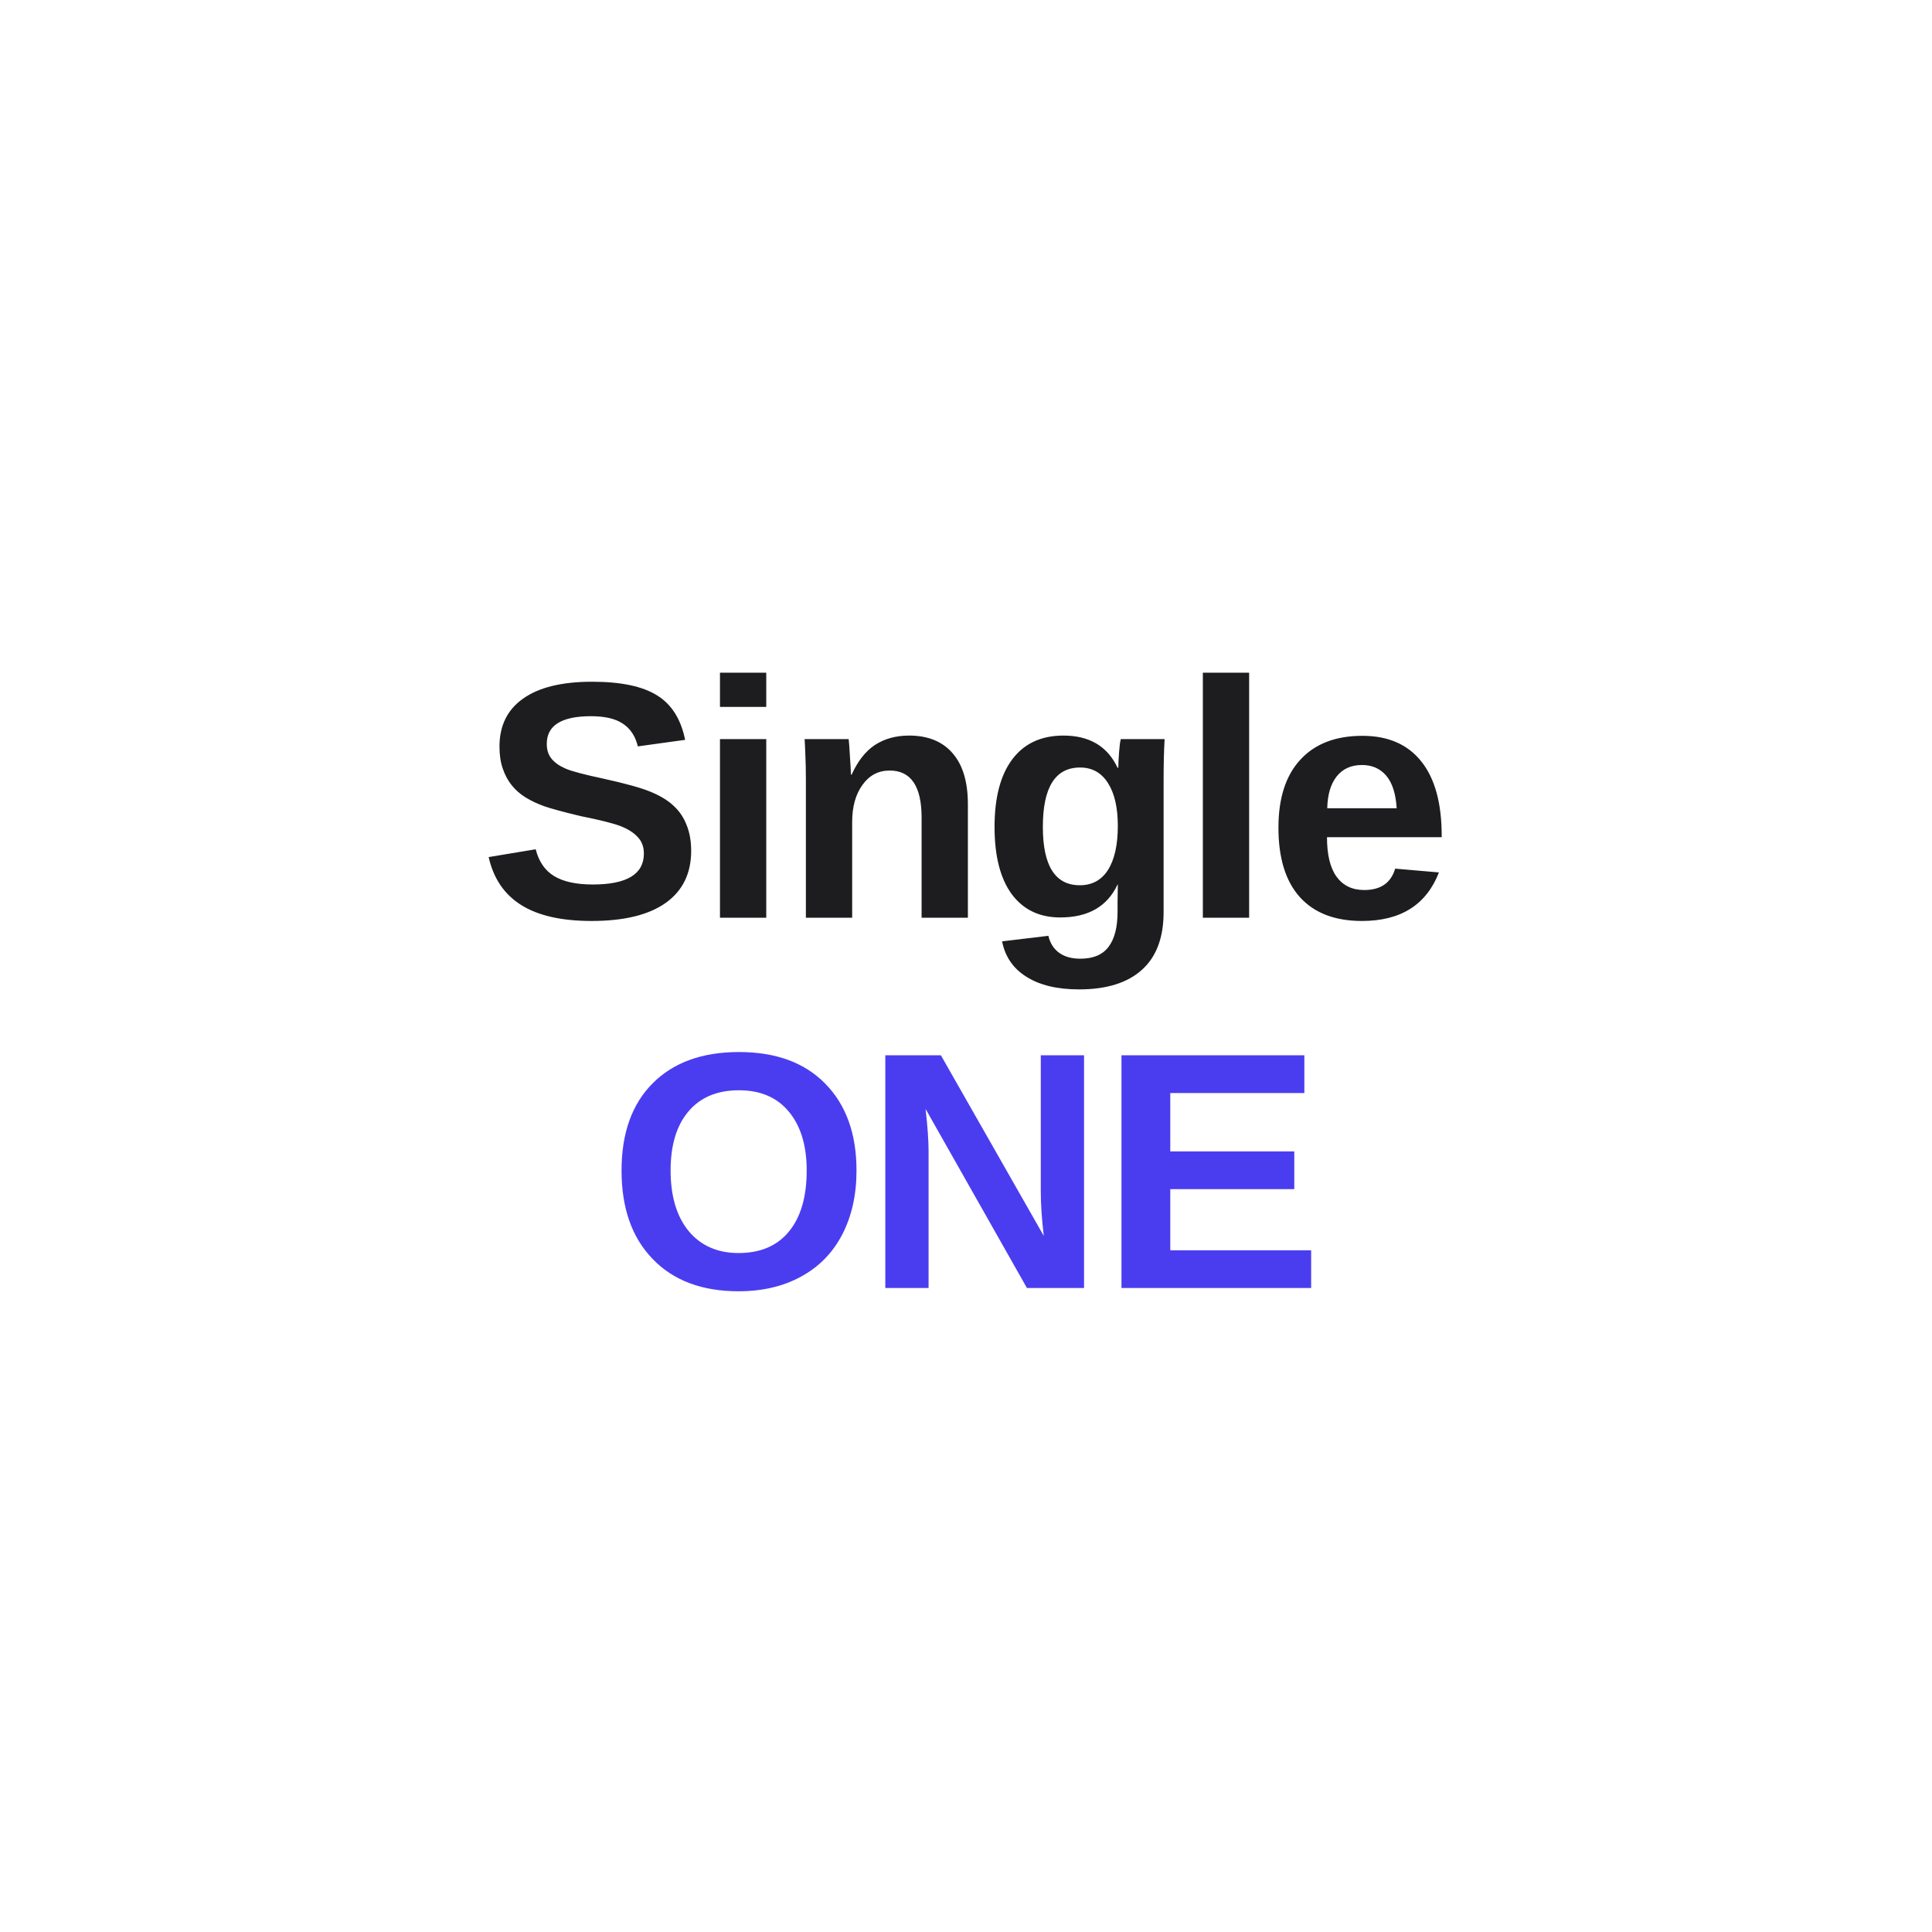
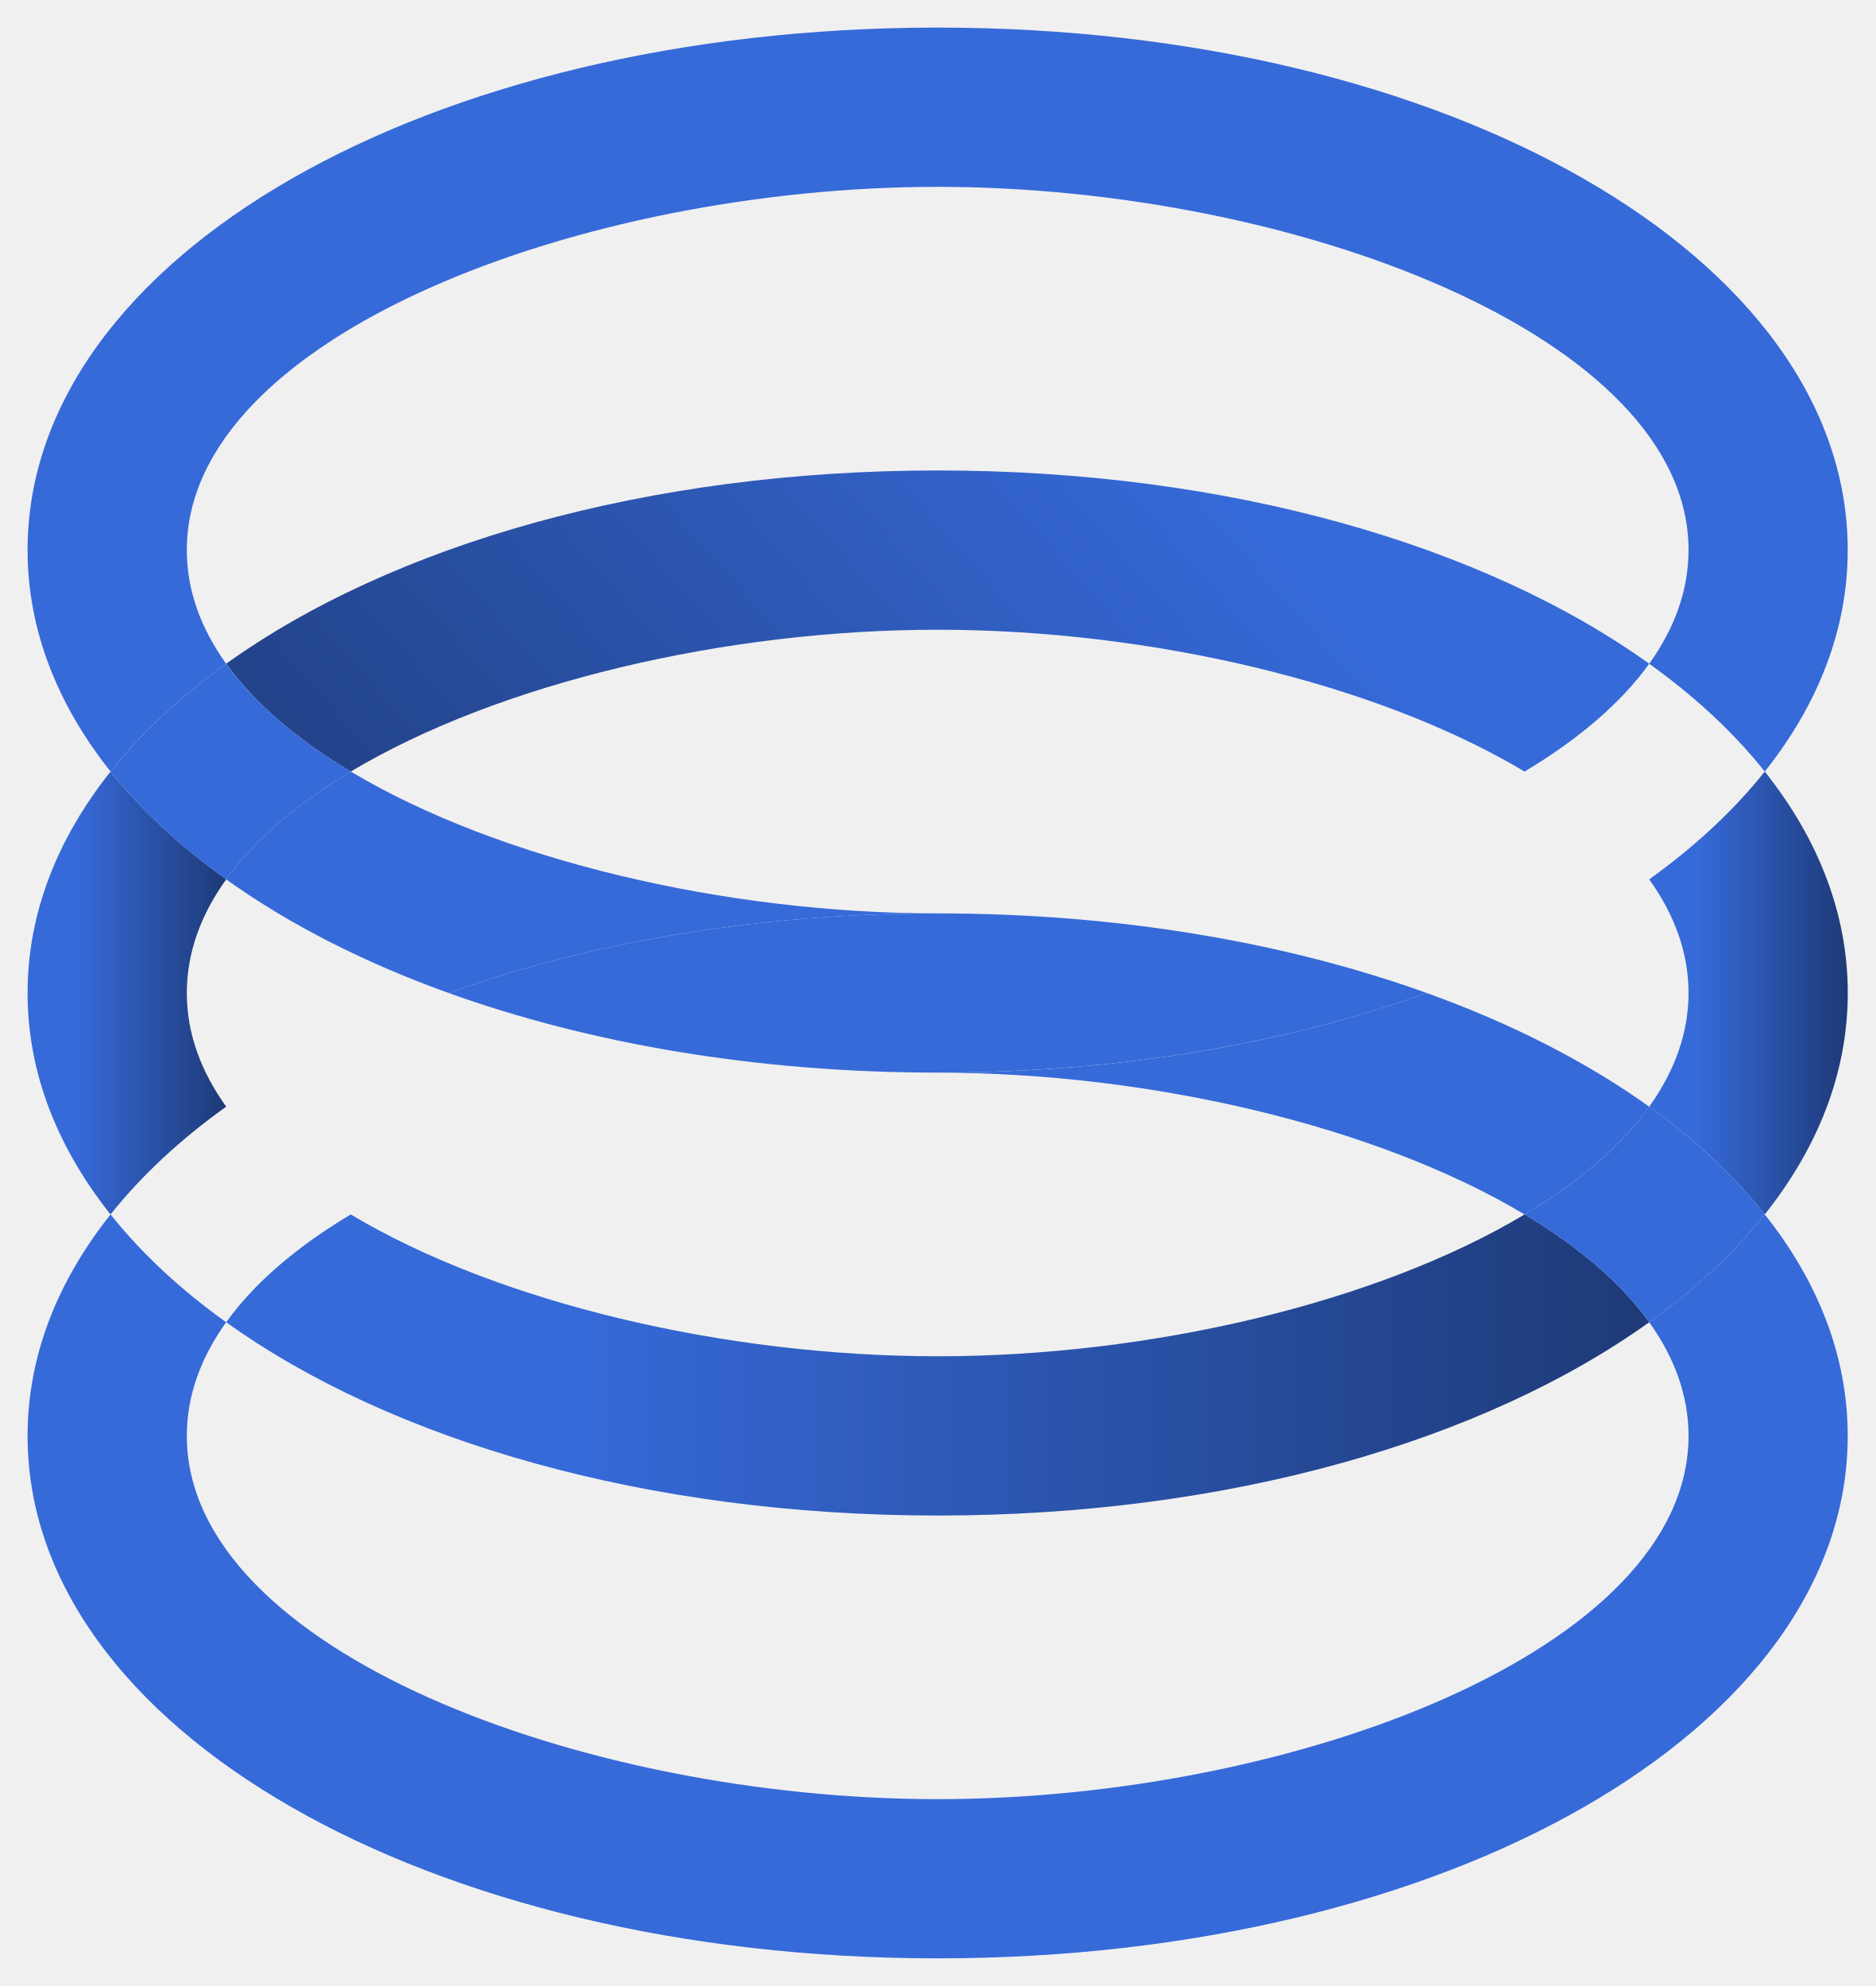
- <svg xmlns="http://www.w3.org/2000/svg" viewBox="0 0 120 120">
-   <rect width="120" height="120" fill="#ffffff" />
-   <text x="60" y="57" text-anchor="middle" font-family="Pretendard, Arial, sans-serif" font-weight="800" font-size="21" fill="#1d1d1f" letter-spacing="-0.5">Single</text>
-   <text x="60" y="80" text-anchor="middle" font-family="Pretendard, Arial, sans-serif" font-weight="800" font-size="21" fill="#4a3df0" letter-spacing="-0.5">ONE</text>
+ <svg xmlns="http://www.w3.org/2000/svg" width="34" height="36" viewBox="-0.5 -0.5 34 36" fill="none">
+   <g clip-path="url(#clip0_2099_894)">
+     <path d="M16.501 24.085C12.653 24.085 8.545 23.119 5.859 21.514C4.898 22.088 4.119 22.745 3.601 23.468C6.6 25.617 11.223 26.972 16.501 26.972C21.777 26.972 26.4 25.617 29.401 23.468C28.882 22.745 28.102 22.088 27.142 21.514C24.456 23.119 20.348 24.085 16.501 24.085Z" fill="url(#paint0_linear_2099_894)" />
+     <path d="M29.401 15.44C29.858 16.078 30.114 16.768 30.114 17.5C30.114 18.232 29.858 18.922 29.401 19.56C30.23 20.154 30.935 20.809 31.496 21.514C32.461 20.301 33.001 18.944 33.001 17.5C33.001 16.056 32.462 14.699 31.496 13.486C30.935 14.19 30.231 14.845 29.401 15.44Z" fill="url(#paint1_linear_2099_894)" />
+     <path d="M3.601 11.531C4.119 12.255 4.898 12.911 5.859 13.486C8.545 11.881 12.653 10.915 16.501 10.915C20.348 10.915 24.456 11.881 27.141 13.486C28.102 12.911 28.882 12.255 29.401 11.531C26.4 9.382 21.777 8.028 16.501 8.028C11.223 8.028 6.6 9.382 3.601 11.531Z" fill="url(#paint2_linear_2099_894)" />
+     <path d="M0 17.5C0 18.944 0.539 20.301 1.504 21.514C2.066 20.809 2.77 20.154 3.601 19.56C3.143 18.922 2.887 18.232 2.887 17.5C2.887 16.768 3.143 16.078 3.601 15.44C2.77 14.845 2.066 14.19 1.504 13.486C0.539 14.699 0 16.056 0 17.5Z" fill="url(#paint3_linear_2099_894)" />
+     <path d="M16.5 16.057C12.653 16.057 8.545 15.091 5.86 13.486C4.898 14.06 4.119 14.716 3.6 15.44C4.732 16.25 6.093 16.946 7.634 17.5C10.18 16.585 13.213 16.057 16.5 16.057Z" fill="#366AD9" />
+     <path d="M3.6 11.532C3.143 10.894 2.887 10.204 2.887 9.471C2.887 5.591 10.061 2.887 16.5 2.887C22.939 2.887 30.114 5.591 30.114 9.471C30.114 10.204 29.858 10.894 29.401 11.532C30.231 12.126 30.936 12.781 31.496 13.486C32.461 12.273 33 10.915 33 9.471C33 4.16 25.753 0 16.5 0C7.248 0 0 4.16 0 9.471C0 10.915 0.539 12.273 1.505 13.486C2.065 12.781 2.77 12.126 3.6 11.532Z" fill="#366AD9" />
+     <path d="M3.6 15.44C4.119 14.717 4.898 14.06 5.86 13.486C4.898 12.912 4.119 12.255 3.6 11.532C2.77 12.126 2.065 12.781 1.505 13.486C2.065 14.19 2.77 14.846 3.6 15.44Z" fill="#366AD9" />
+     <path d="M29.401 23.468C29.858 24.106 30.114 24.796 30.114 25.528C30.114 29.409 22.939 32.113 16.5 32.113C10.061 32.113 2.887 29.409 2.887 25.528C2.887 24.796 3.143 24.106 3.6 23.468C2.77 22.874 2.065 22.218 1.505 21.514C0.539 22.727 0 24.084 0 25.528C0 30.839 7.248 34.999 16.5 34.999C25.753 34.999 33 30.839 33 25.528C33 24.084 32.461 22.727 31.496 21.514C30.935 22.218 30.231 22.874 29.401 23.468Z" fill="#366AD9" />
+     <path d="M16.5 18.944C20.348 18.944 24.456 19.909 27.141 21.514C28.103 20.939 28.882 20.284 29.401 19.561C28.269 18.75 26.908 18.054 25.367 17.5C22.821 18.416 19.788 18.944 16.5 18.944Z" fill="#366AD9" />
+     <path d="M29.401 19.56C28.882 20.284 28.103 20.94 27.141 21.514C28.103 22.089 28.882 22.745 29.401 23.468C30.231 22.874 30.935 22.218 31.496 21.514C30.935 20.81 30.231 20.155 29.401 19.56Z" fill="#366AD9" />
+     <path d="M16.5 18.943C19.788 18.943 22.821 18.415 25.367 17.5C22.821 16.585 19.788 16.057 16.5 16.057C13.213 16.057 10.18 16.585 7.634 17.5C10.18 18.415 13.213 18.943 16.5 18.943Z" fill="#366AD9" />
+     <path d="M41.961 18.123C41.191 17.808 40.576 17.341 40.115 16.722C39.655 16.104 39.413 15.36 39.387 14.489H42.832C42.882 14.981 43.053 15.357 43.343 15.615C43.632 15.873 44.011 16.003 44.477 16.003C44.957 16.003 45.336 15.893 45.613 15.672C45.892 15.452 46.029 15.146 46.029 14.754C46.029 14.426 45.92 14.155 45.699 13.94C45.477 13.726 45.207 13.549 44.884 13.411C44.564 13.271 44.106 13.114 43.513 12.937C42.654 12.672 41.954 12.407 41.411 12.142C40.869 11.877 40.402 11.486 40.011 10.969C39.621 10.451 39.425 9.776 39.425 8.944C39.425 7.707 39.873 6.738 40.769 6.039C41.665 5.338 42.832 4.988 44.27 4.988C45.734 4.988 46.914 5.338 47.809 6.039C48.705 6.738 49.185 7.713 49.248 8.963H45.746C45.72 8.534 45.563 8.196 45.274 7.951C44.983 7.704 44.61 7.581 44.157 7.581C43.765 7.581 43.45 7.685 43.21 7.893C42.97 8.102 42.85 8.401 42.85 8.792C42.85 9.222 43.053 9.556 43.455 9.795C43.859 10.035 44.491 10.294 45.349 10.571C46.206 10.862 46.904 11.139 47.441 11.404C47.976 11.669 48.439 12.054 48.831 12.558C49.222 13.063 49.418 13.713 49.418 14.508C49.418 15.265 49.226 15.953 48.841 16.571C48.456 17.19 47.897 17.681 47.165 18.047C46.434 18.414 45.569 18.596 44.573 18.596C43.601 18.596 42.731 18.438 41.961 18.123Z" fill="black" />
+     <path d="M54.641 18.464H51.405V7.902H54.641V18.464ZM51.641 6.303C51.283 5.969 51.101 5.556 51.101 5.064C51.101 4.559 51.283 4.14 51.641 3.805C52.002 3.471 52.465 3.303 53.033 3.303C53.588 3.303 54.045 3.471 54.404 3.805C54.765 4.14 54.944 4.559 54.944 5.064C54.944 5.556 54.765 5.969 54.404 6.303C54.045 6.638 53.588 6.805 53.033 6.805C52.465 6.805 52.002 6.638 51.641 6.303Z" fill="black" />
+     <path d="M66.385 8.991C67.122 9.792 67.492 10.893 67.492 12.294V18.464H64.274V12.729C64.274 12.023 64.092 11.473 63.726 11.082C63.359 10.692 62.867 10.496 62.249 10.496C61.631 10.496 61.139 10.692 60.774 11.082C60.407 11.473 60.224 12.023 60.224 12.729V18.464H56.988V7.902H60.224V9.303C60.552 8.837 60.994 8.467 61.549 8.196C62.104 7.925 62.728 7.79 63.423 7.79C64.659 7.79 65.647 8.19 66.385 8.991Z" fill="black" />
+     <path d="M76.341 11.272C75.892 10.804 75.348 10.571 74.704 10.571C74.059 10.571 73.514 10.802 73.066 11.262C72.619 11.722 72.395 12.357 72.395 13.165C72.395 13.972 72.619 14.612 73.066 15.085C73.514 15.559 74.059 15.795 74.704 15.795C75.348 15.795 75.892 15.562 76.341 15.095C76.789 14.628 77.012 13.99 77.012 13.183C77.012 12.376 76.789 11.739 76.341 11.272ZM75.716 8.206C76.278 8.508 76.71 8.906 77.012 9.397V7.902H80.249V18.444C80.249 19.417 80.056 20.296 79.671 21.085C79.287 21.873 78.7 22.501 77.912 22.968C77.123 23.434 76.142 23.668 74.968 23.668C73.403 23.668 72.136 23.299 71.165 22.561C70.192 21.823 69.638 20.823 69.499 19.562H72.698C72.798 19.965 73.037 20.284 73.417 20.517C73.795 20.75 74.262 20.867 74.817 20.867C75.486 20.867 76.019 20.675 76.416 20.29C76.813 19.905 77.012 19.29 77.012 18.444V16.949C76.697 17.441 76.261 17.842 75.707 18.151C75.151 18.461 74.503 18.615 73.757 18.615C72.887 18.615 72.098 18.391 71.391 17.943C70.685 17.496 70.126 16.858 69.717 16.032C69.306 15.205 69.101 14.249 69.101 13.165C69.101 12.079 69.306 11.127 69.717 10.306C70.126 9.486 70.685 8.855 71.391 8.413C72.098 7.972 72.887 7.751 73.757 7.751C74.503 7.751 75.154 7.902 75.716 8.206Z" fill="black" />
+     <path d="M85.832 18.464H82.596V4.458H85.832V18.464Z" fill="black" />
+     <path d="M94.822 12.161C94.822 11.606 94.632 11.164 94.253 10.836C93.875 10.508 93.401 10.344 92.834 10.344C92.291 10.344 91.834 10.502 91.461 10.817C91.09 11.133 90.86 11.581 90.771 12.161H94.822ZM98.077 13.959H90.752C90.802 14.616 91.013 15.117 91.386 15.464C91.759 15.811 92.216 15.984 92.759 15.984C93.565 15.984 94.127 15.643 94.442 14.962H97.888C97.711 15.657 97.392 16.28 96.931 16.836C96.471 17.392 95.893 17.827 95.2 18.142C94.505 18.457 93.73 18.615 92.872 18.615C91.836 18.615 90.916 18.395 90.109 17.953C89.3 17.51 88.671 16.881 88.216 16.06C87.762 15.24 87.534 14.281 87.534 13.183C87.534 12.086 87.758 11.126 88.206 10.306C88.654 9.486 89.281 8.855 90.09 8.414C90.897 7.972 91.825 7.751 92.872 7.751C93.894 7.751 94.803 7.966 95.597 8.395C96.392 8.824 97.014 9.436 97.462 10.23C97.91 11.025 98.133 11.953 98.133 13.013C98.133 13.316 98.114 13.631 98.077 13.959Z" fill="black" />
+     <path d="M109.205 14.584C109.842 13.877 110.162 12.944 110.162 11.783C110.162 10.609 109.842 9.672 109.205 8.972C108.568 8.271 107.72 7.922 106.66 7.922C105.587 7.922 104.733 8.269 104.095 8.963C103.458 9.657 103.141 10.596 103.141 11.783C103.141 12.956 103.458 13.893 104.095 14.593C104.733 15.293 105.587 15.643 106.66 15.643C107.72 15.643 108.568 15.291 109.205 14.584ZM103.225 17.725C102.184 17.145 101.358 16.334 100.746 15.293C100.133 14.252 99.828 13.082 99.828 11.783C99.828 10.483 100.133 9.316 100.746 8.281C101.358 7.247 102.184 6.439 103.225 5.859C104.267 5.278 105.41 4.988 106.66 4.988C107.909 4.988 109.055 5.278 110.096 5.859C111.136 6.439 111.956 7.247 112.555 8.281C113.155 9.316 113.455 10.483 113.455 11.783C113.455 13.082 113.152 14.252 112.547 15.293C111.94 16.334 111.12 17.145 110.086 17.725C109.05 18.306 107.909 18.596 106.66 18.596C105.41 18.596 104.267 18.306 103.225 17.725Z" fill="black" />
+     <path d="M127.137 18.464H123.901L118.489 10.269V18.464H115.252V5.177H118.489L123.901 13.411V5.177H127.137V18.464Z" fill="black" />
+     <path d="M132.721 7.77V10.458H137.056V12.956H132.721V15.871H137.623V18.463H129.485V5.178H137.623V7.77H132.721Z" fill="black" />
+     <path d="M84.04 32.434C84.04 32.031 84.37 31.784 84.681 31.784C84.947 31.784 85.111 31.94 85.221 32.132C85.449 32.544 85.816 32.644 86.227 32.644C86.785 32.644 87.325 32.461 87.325 31.61V28.124C87.325 27.666 87.655 27.429 87.984 27.429C88.323 27.429 88.652 27.657 88.652 28.124V31.573C88.652 33.358 87.591 33.962 86.273 33.962C84.827 33.962 84.04 33.175 84.04 32.434Z" fill="#AE26FF" />
+     <path d="M91.989 28.947L91.192 31.144H93.022L92.245 28.947H91.989ZM95.036 33.047C95.182 33.422 94.99 33.962 94.377 33.962C94.047 33.962 93.782 33.761 93.645 33.285L93.416 32.489H90.808L90.543 33.413C90.46 33.733 90.195 33.962 89.811 33.962C89.289 33.962 89.024 33.541 89.234 32.955L90.854 28.59C91.092 27.95 91.476 27.428 92.144 27.428C92.849 27.428 93.197 27.968 93.398 28.59L95.036 33.047Z" fill="#AE26FF" />
+     <path d="M97.104 30.613H98.321C99.172 30.613 99.639 30.384 99.639 29.77C99.639 29.112 99.145 28.956 98.349 28.956H97.104V30.613ZM95.768 33.276V28.233C95.768 27.858 96.079 27.538 96.436 27.538H98.413C100.014 27.538 100.966 28.398 100.966 29.743C100.966 31.253 99.795 31.986 98.403 31.986H97.104V33.276C97.104 33.651 96.802 33.962 96.436 33.962C96.079 33.962 95.768 33.651 95.768 33.276Z" fill="#AE26FF" />
+     <path d="M103.74 28.947L102.944 31.144H104.774L103.996 28.947H103.74ZM106.788 33.047C106.934 33.422 106.742 33.962 106.129 33.962C105.799 33.962 105.534 33.761 105.396 33.285L105.168 32.489H102.56L102.294 33.413C102.212 33.733 101.946 33.962 101.562 33.962C101.041 33.962 100.775 33.541 100.986 32.955L102.606 28.59C102.844 27.95 103.228 27.428 103.896 27.428C104.601 27.428 104.948 27.968 105.149 28.59L106.788 33.047Z" fill="#AE26FF" />
+     <path d="M107.52 33.266V28.169C107.52 27.748 107.858 27.428 108.38 27.428C108.773 27.428 109.03 27.675 109.285 28.013L111.995 31.683V28.123C111.995 27.73 112.269 27.428 112.644 27.428C113.01 27.428 113.321 27.73 113.321 28.123V33.001C113.321 33.522 112.983 33.962 112.497 33.962C112.122 33.962 111.829 33.77 111.628 33.505L108.856 29.872V33.266C108.856 33.651 108.553 33.962 108.179 33.962C107.812 33.962 107.52 33.651 107.52 33.266Z" fill="#AE26FF" />
+     <path d="M40.141 29.899H39.386V29.189H40.141V29.029C40.141 27.903 40.709 27.272 41.694 27.272C41.835 27.272 42.022 27.29 42.191 27.317V28.089C42.057 28.062 41.933 28.053 41.826 28.053C41.294 28.053 41.064 28.355 41.064 29.029V29.189H42.172V29.899H41.064V33.962H40.141V29.899Z" fill="black" />
+     <path d="M44.932 29.863C44.001 29.863 43.38 30.6 43.38 31.575C43.38 32.552 44.001 33.288 44.932 33.288C45.864 33.288 46.485 32.552 46.485 31.575C46.485 30.6 45.864 29.863 44.932 29.863ZM44.932 34.077C43.468 34.077 42.43 33.021 42.43 31.575C42.43 30.129 43.468 29.073 44.932 29.073C46.397 29.073 47.434 30.129 47.434 31.575C47.434 33.021 46.397 34.077 44.932 34.077Z" fill="black" />
+     <path d="M49.281 29.189V30.067C49.539 29.491 50.053 29.18 50.665 29.18C50.736 29.18 50.807 29.18 50.878 29.189V30.085C50.834 30.076 50.541 30.076 50.506 30.076C49.663 30.076 49.299 30.511 49.299 31.46V33.962H48.385V29.189H49.281Z" fill="black" />
+     <path d="M53.533 30.238C53.533 32.295 55.2 33.962 57.257 33.962C58.038 33.962 58.763 33.721 59.362 33.309L59.784 33.732C60.093 34.039 60.592 34.039 60.898 33.732C61.207 33.424 61.207 32.925 60.898 32.617L60.445 32.163C60.785 31.601 60.98 30.943 60.98 30.238C60.98 28.182 59.313 26.515 57.257 26.515C55.2 26.515 53.533 28.182 53.533 30.238ZM55.022 30.238C55.022 29.004 56.023 28.005 57.257 28.005C58.49 28.005 59.491 29.004 59.491 30.238C59.491 31.473 58.49 32.473 57.257 32.473C56.023 32.473 55.022 31.473 55.022 30.238ZM75.155 27.286L73.877 27.628C73.49 27.731 73.26 28.129 73.363 28.517C73.467 28.904 73.865 29.134 74.253 29.03L74.617 28.932V33.236C74.617 33.636 74.942 33.962 75.343 33.962C75.743 33.962 76.069 33.636 76.069 33.236V27.986C76.069 27.575 75.733 27.26 75.345 27.26C75.283 27.26 75.219 27.268 75.155 27.286ZM76.88 30.61C76.88 32.458 78.384 33.962 80.232 33.962C82.08 33.962 83.582 32.458 83.582 30.61C83.582 28.763 82.08 27.26 80.232 27.26C78.384 27.26 76.88 28.763 76.88 30.61ZM78.332 30.61C78.332 29.563 79.185 28.712 80.232 28.712C81.278 28.712 82.13 29.563 82.13 30.61C82.13 31.657 81.278 32.51 80.232 32.51C79.185 32.51 78.332 31.657 78.332 30.61ZM67.866 31.169C67.866 32.709 69.12 33.962 70.659 33.962C72.199 33.962 73.452 32.709 73.452 31.169C73.452 29.629 72.199 28.377 70.659 28.377C69.12 28.377 67.866 29.629 67.866 31.169ZM69.207 31.169C69.207 30.369 69.859 29.717 70.659 29.717C71.46 29.717 72.111 30.369 72.111 31.169C72.111 31.97 71.46 32.621 70.659 32.621C69.859 32.621 69.207 31.97 69.207 31.169ZM61.678 31.169C61.678 32.709 62.931 33.962 64.471 33.962C66.01 33.962 67.263 32.709 67.263 31.169C67.263 29.629 66.01 28.377 64.471 28.377C62.931 28.377 61.678 29.629 61.678 31.169ZM63.018 31.169C63.018 30.369 63.67 29.717 64.471 29.717C65.271 29.717 65.922 30.369 65.922 31.169C65.922 31.97 65.271 32.621 64.471 32.621C63.67 32.621 63.018 31.97 63.018 31.169Z" fill="url(#paint4_linear_2099_894)" />
+   </g>
+   <defs>
+     <linearGradient id="paint0_linear_2099_894" x1="3.6" y1="24.243" x2="29.4" y2="24.243" gradientUnits="userSpaceOnUse">
+       <stop stop-color="#366AD9" />
+       <stop offset="0.243" stop-color="#366AD9" />
+       <stop offset="1" stop-color="#1E3A77" />
+     </linearGradient>
+     <linearGradient id="paint1_linear_2099_894" x1="29.401" y1="17.5" x2="33.001" y2="17.5" gradientUnits="userSpaceOnUse">
+       <stop stop-color="#366AD9" />
+       <stop offset="0.243" stop-color="#366AD9" />
+       <stop offset="1" stop-color="#1E3A77" />
+     </linearGradient>
+     <linearGradient id="paint2_linear_2099_894" x1="25.826" y1="3.404" x2="6.471" y2="20.464" gradientUnits="userSpaceOnUse">
+       <stop stop-color="#366AD9" />
+       <stop offset="0.243" stop-color="#366AD9" />
+       <stop offset="1" stop-color="#1E3A77" />
+     </linearGradient>
+     <linearGradient id="paint3_linear_2099_894" x1="0" y1="17.5" x2="3.6" y2="17.5" gradientUnits="userSpaceOnUse">
+       <stop stop-color="#366AD9" />
+       <stop offset="0.243" stop-color="#366AD9" />
+       <stop offset="1" stop-color="#1E3A77" />
+     </linearGradient>
+     <linearGradient id="paint4_linear_2099_894" x1="53.533" y1="30.239" x2="83.582" y2="30.239" gradientUnits="userSpaceOnUse">
+       <stop stop-color="#FF2012" />
+       <stop offset="0.95" stop-color="#AE26FF" />
+       <stop offset="1" stop-color="#AE26FF" />
+     </linearGradient>
+     <clipPath id="clip0_2099_894">
+       <rect width="137.623" height="34.999" fill="white" />
+     </clipPath>
+   </defs>
</svg>
